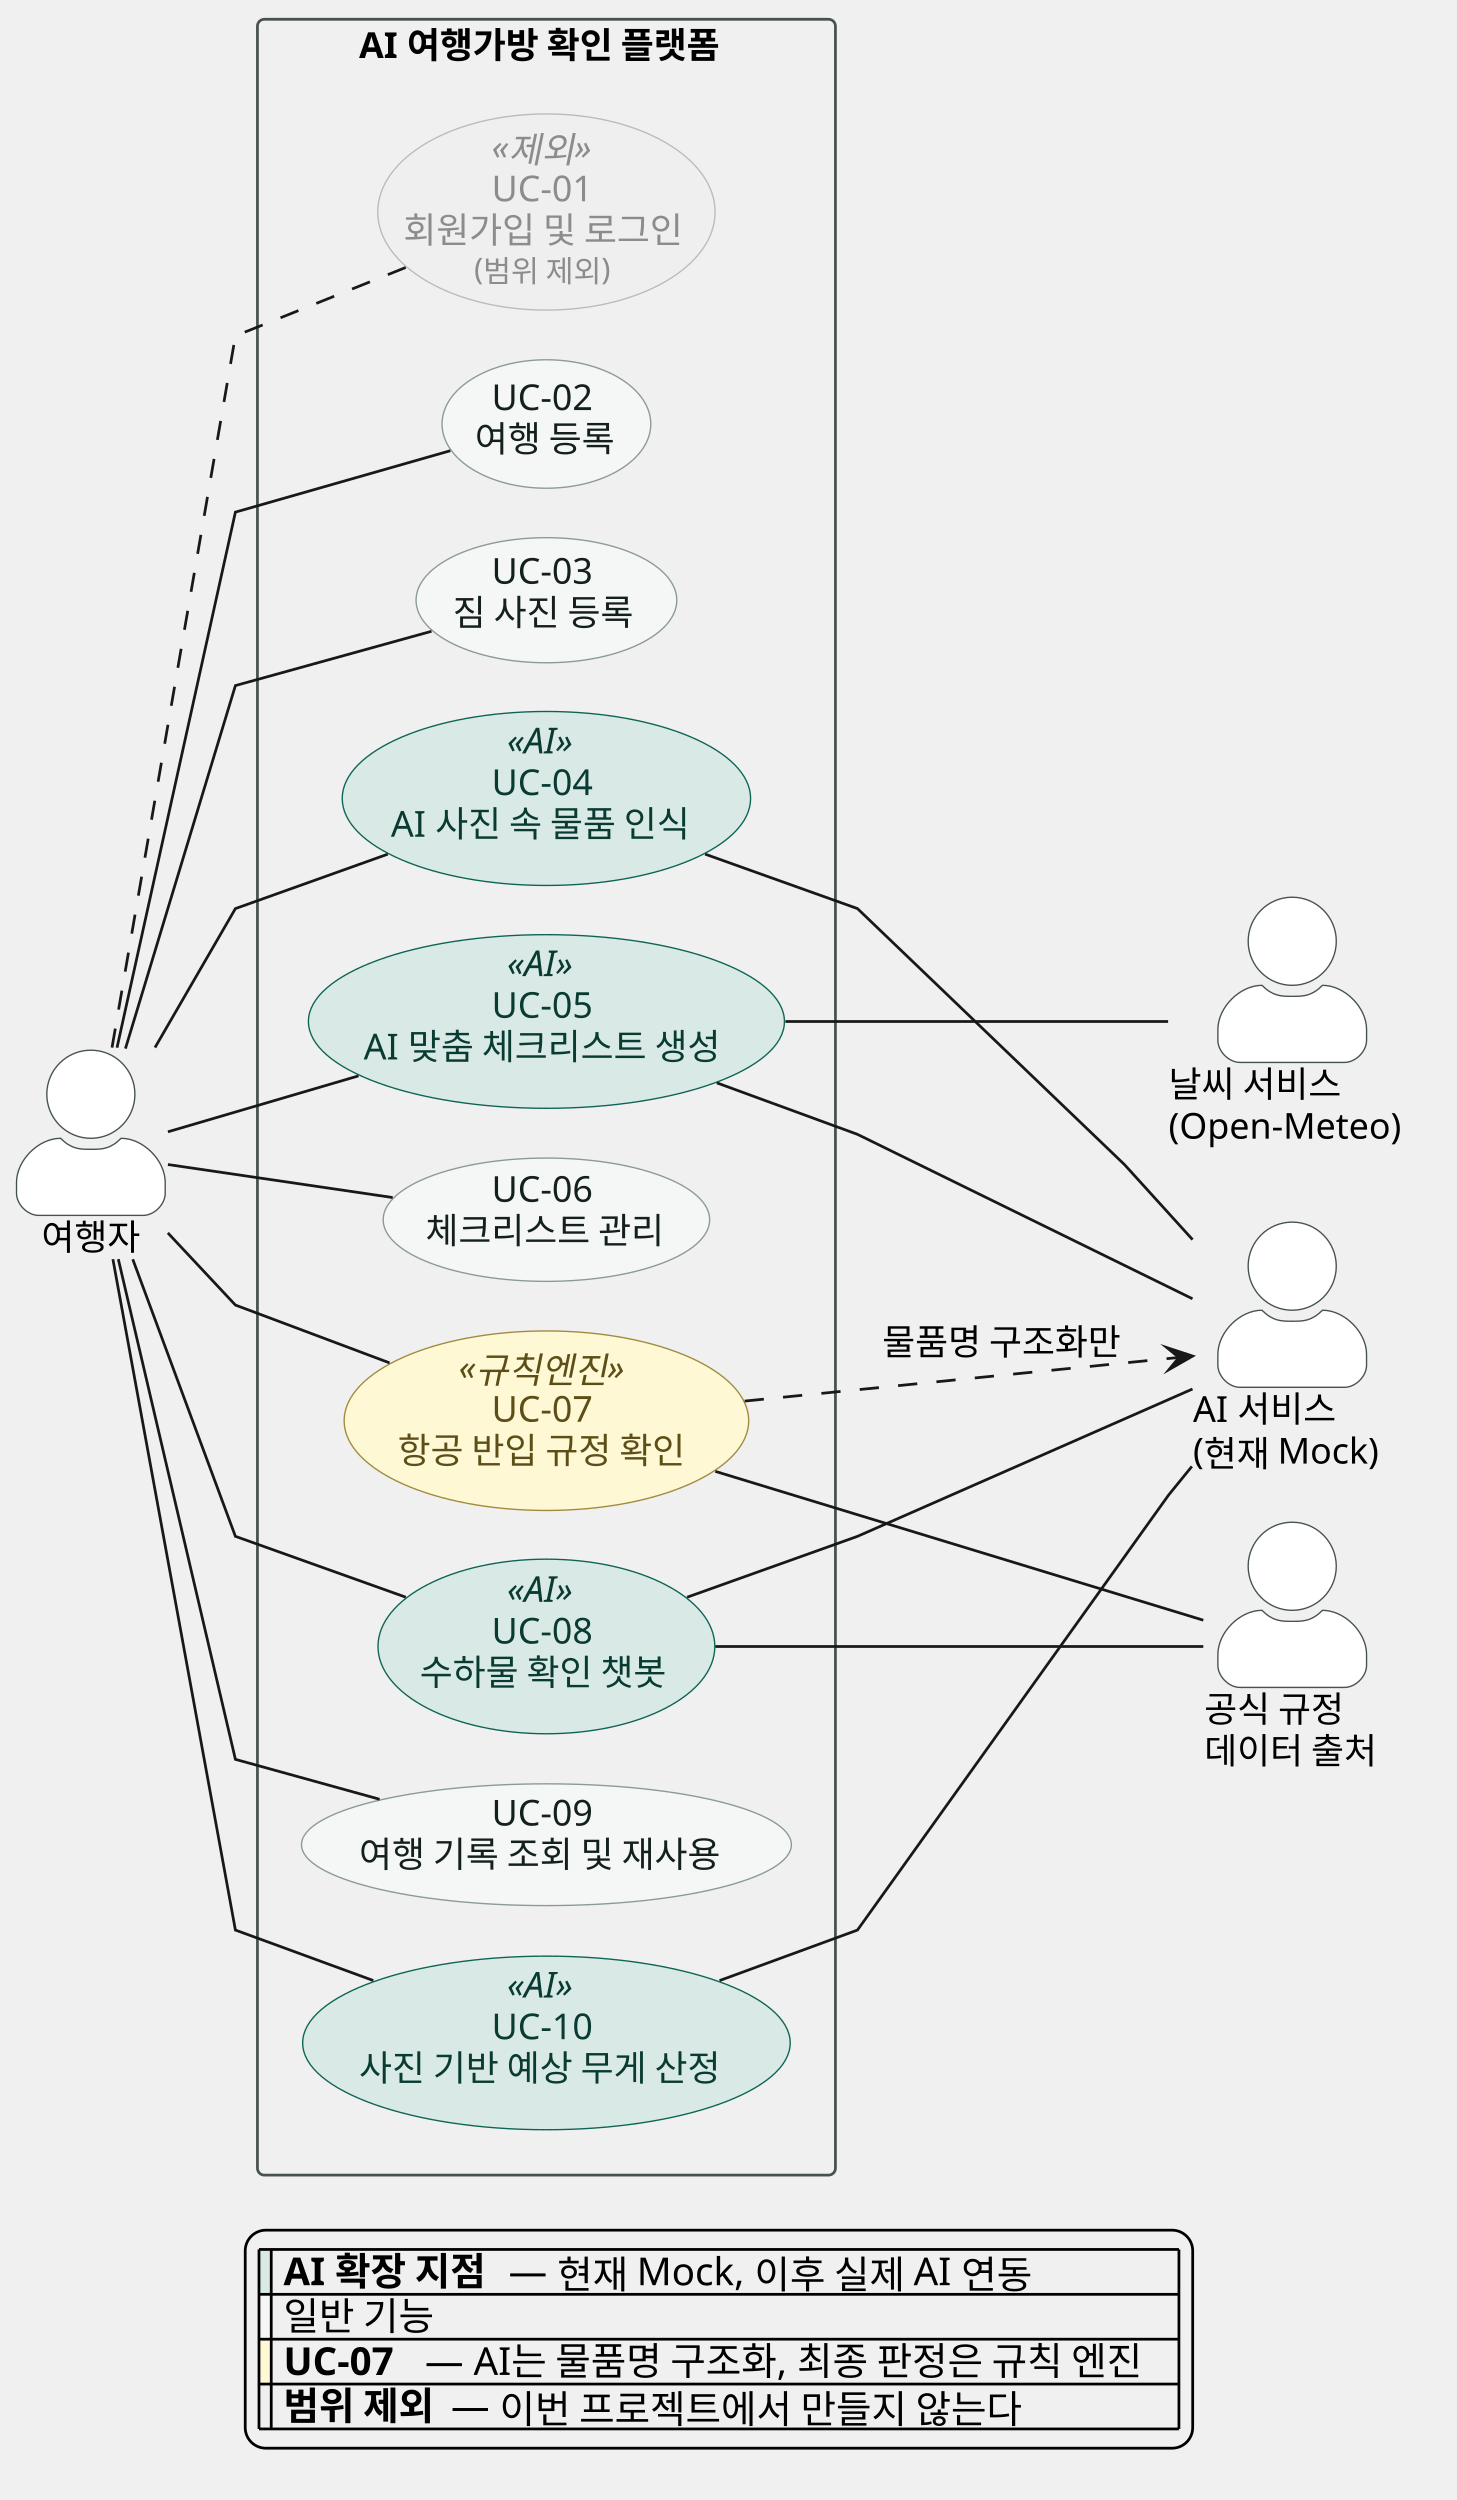
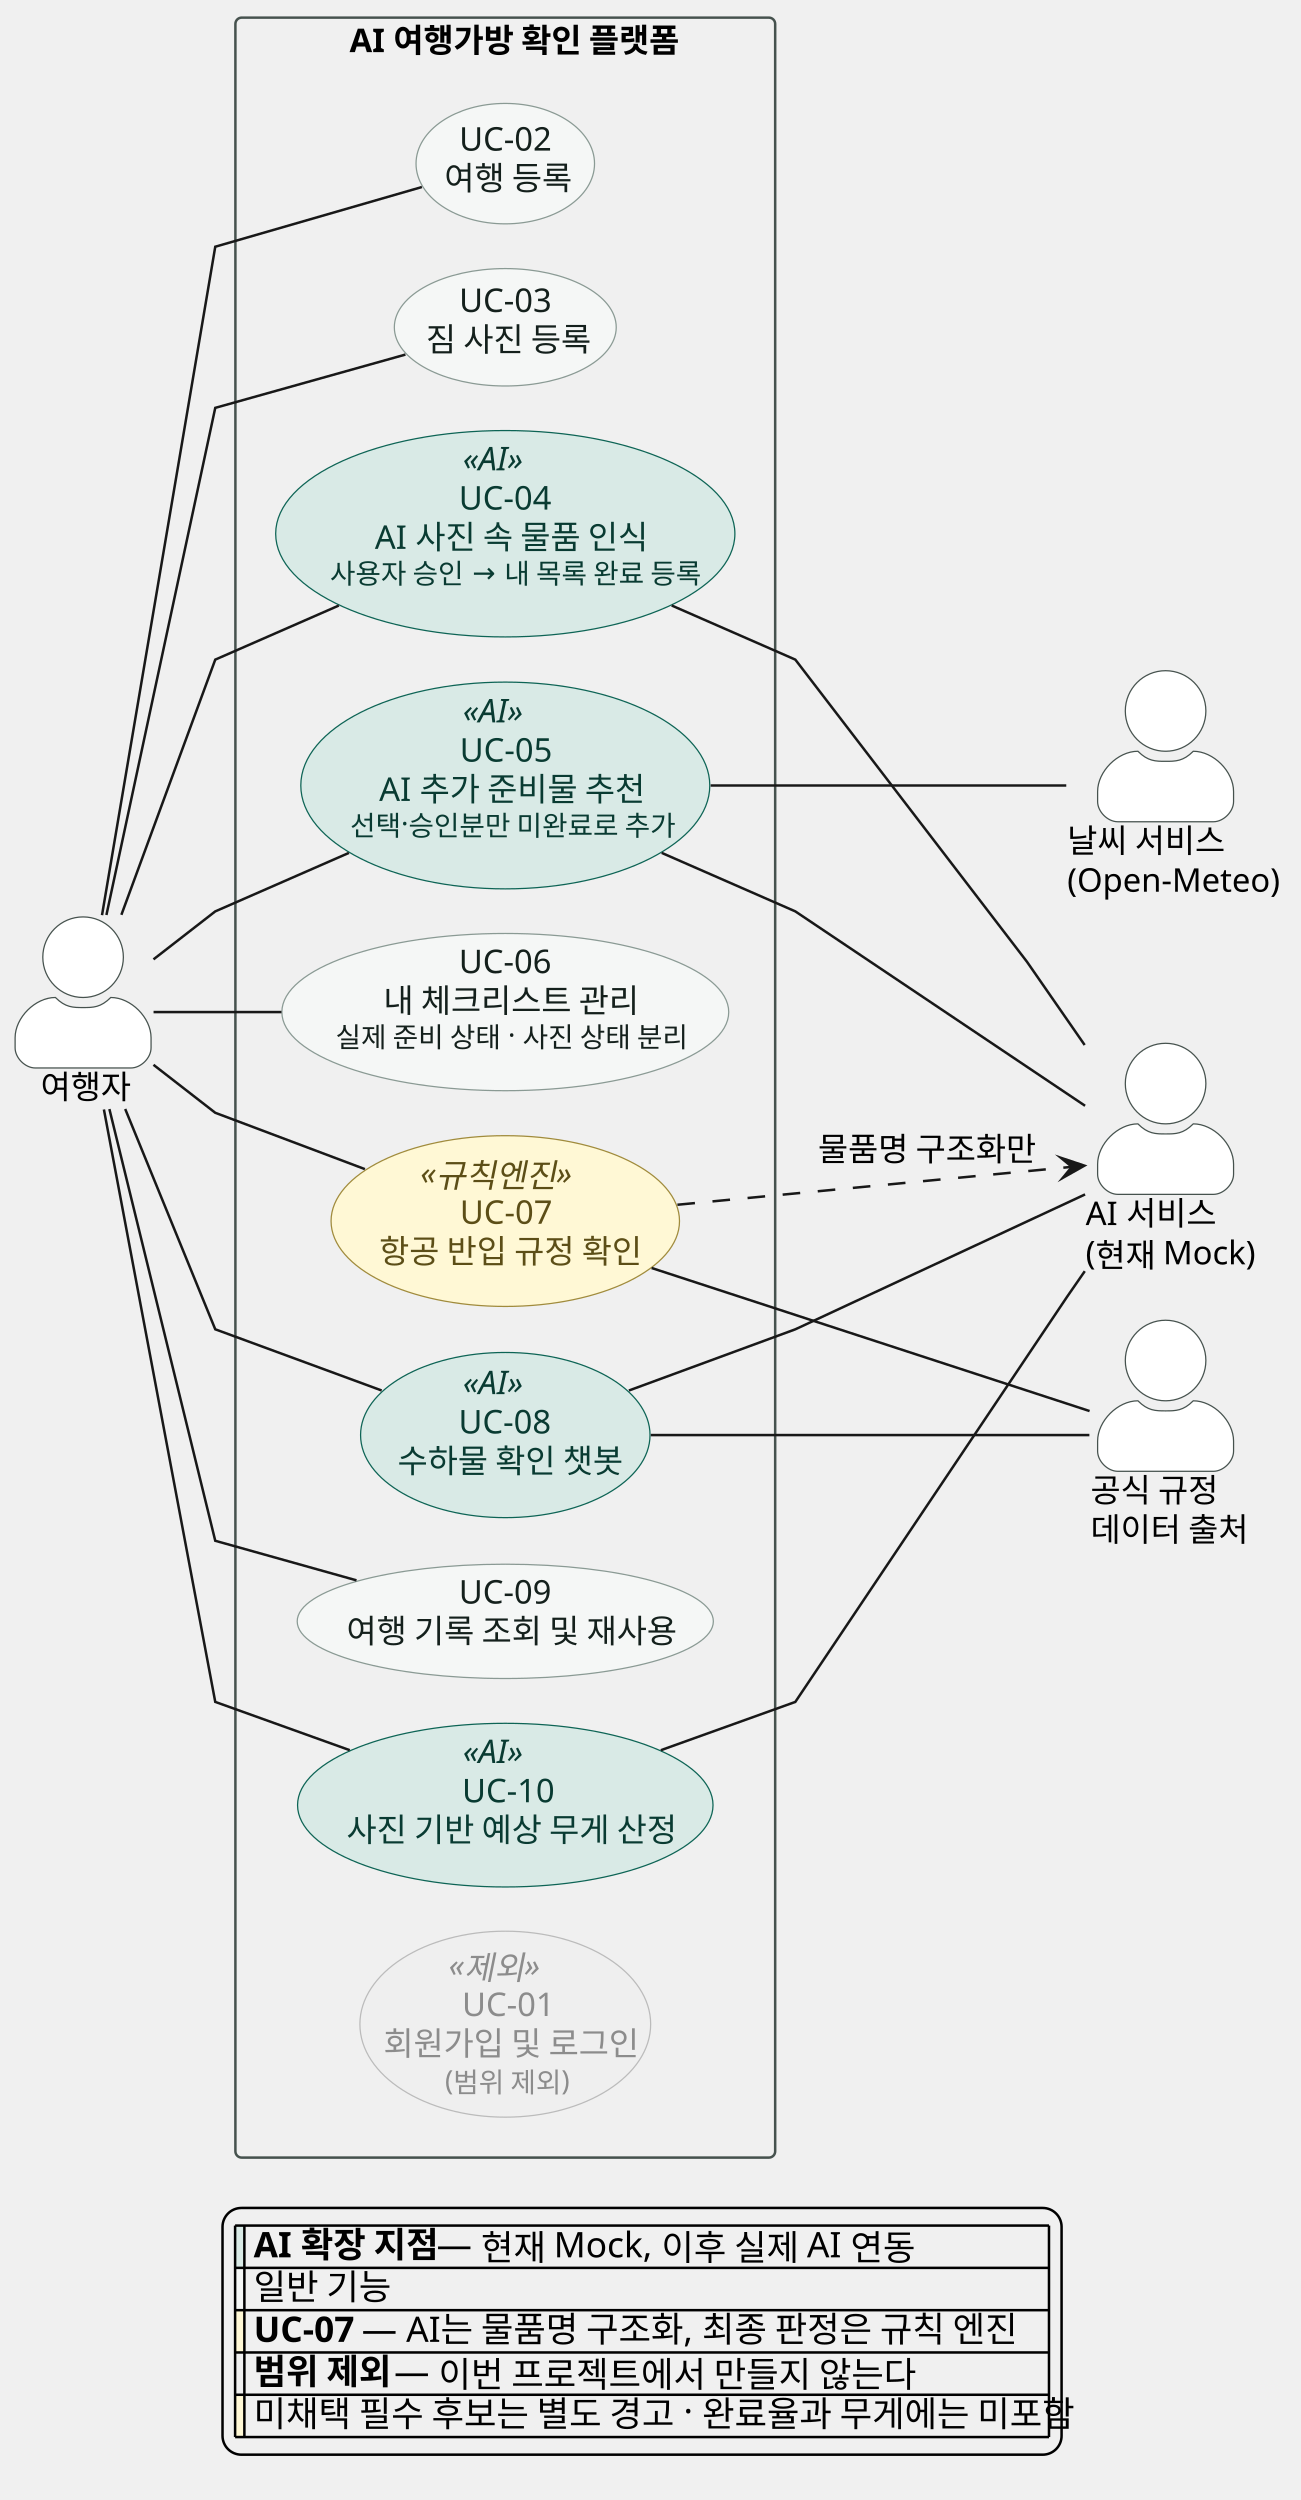
- <svg xmlns="http://www.w3.org/2000/svg" version="1.1" data-diagram-type="DESCRIPTION" style="width:529px;height:908px;background:#FFFFFF;" width="529px" height="908px" viewBox="0 0 529 908" zoomAndPan="magnify" preserveAspectRatio="none" contentStyleType="text/css">
+ <svg xmlns="http://www.w3.org/2000/svg" version="1.1" data-diagram-type="DESCRIPTION" style="width:861px;height:1655px;background:#FFFFFF;" width="861.667px" height="1655px" viewBox="0 0 861 1655" zoomAndPan="magnify" preserveAspectRatio="none" contentStyleType="text/css">
  <defs />
  <g font-family="sans-serif" lengthAdjust="spacing">
-     <g class="cluster" data-qualified-name="AI .... .. ..." id="ent0002" data-source-line="41">
-       <rect x="93.5" y="7" width="209.93" height="783" fill="none" style="stroke:#46524E;stroke-width:1;" rx="2.5" ry="2.5" />
-       <text x="130.407" y="21.067" fill="#000" font-size="13" textLength="136.116" font-weight="700" font-family="'Apple SD Gothic Neo'">AI 여행가방 확인 플랫폼</text>
+     <g class="cluster" data-qualified-name="AI .... .. ..." id="ent0002" data-source-line="42">
+       <rect x="155.833" y="11.667" width="357.333" height="1416.667" fill="none" style="stroke:#46524E;stroke-width:1.667;" rx="4.167" ry="4.167" />
+       <text x="231.41" y="34.5" fill="#000" font-size="21.667" textLength="206.18" font-weight="700" font-family="'Apple SD Gothic Neo'">AI 여행가방 확인 플랫폼</text>
    </g>
-     <g class="entity" data-qualified-name="AI .... .. ....UC01" id="ent0003" data-source-line="42">
-       <ellipse cx="198.46" cy="77.002" rx="61.26" ry="35.622" fill="#EFEFEF" style="stroke:#BBB;stroke-width:0.5;" />
-       <text x="178.546" y="57.978" fill="#8C8C8C" font-size="13" textLength="39.827" font-style="italic" font-family="'Apple SD Gothic Neo'">«제외»</text>
-       <text x="178.547" y="73.11" fill="#8C8C8C" font-size="13" textLength="39.825" font-family="'Apple SD Gothic Neo'">UC-01</text>
-       <text x="146.487" y="88.243" fill="#8C8C8C" font-size="13" textLength="103.945" font-family="'Apple SD Gothic Neo'">회원가입 및 로그인</text>
-       <text x="172.18" y="101.52" fill="#8C8C8C" font-size="11" textLength="52.559" font-family="'Apple SD Gothic Neo'">(범위 제외)</text>
+     <g class="entity" data-qualified-name="AI .... .. ....UC01" id="ent0003" data-source-line="43">
+       <ellipse cx="334.495" cy="1340.008" rx="96.245" ry="61.558" fill="#EFEFEF" style="stroke:#BBB;stroke-width:0.833;" />
+       <text x="297.012" y="1308.609" fill="#8C8C8C" font-size="21.667" textLength="74.967" font-style="italic" font-family="'Apple SD Gothic Neo'">«제외»</text>
+       <text x="305.873" y="1334.609" fill="#8C8C8C" font-size="21.667" textLength="57.243" font-family="'Apple SD Gothic Neo'">UC-01</text>
+       <text x="253.83" y="1360.609" fill="#8C8C8C" font-size="21.667" textLength="161.33" font-family="'Apple SD Gothic Neo'">회원가입 및 로그인</text>
+       <text x="294.556" y="1383.609" fill="#8C8C8C" font-size="18.333" textLength="79.878" font-family="'Apple SD Gothic Neo'">(범위 제외)</text>
    </g>
-     <g class="entity" data-qualified-name="AI .... .. ....UC02" id="ent0004" data-source-line="43">
-       <ellipse cx="198.455" cy="153.997" rx="37.905" ry="23.327" fill="#F5F7F6" style="stroke:#8A9A94;stroke-width:0.5;" />
-       <text x="178.543" y="148.935" fill="#14201C" font-size="13" textLength="39.825" font-family="'Apple SD Gothic Neo'">UC-02</text>
-       <text x="172.469" y="164.068" fill="#14201C" font-size="13" textLength="51.972" font-family="'Apple SD Gothic Neo'">여행 등록</text>
+     <g class="entity" data-qualified-name="AI .... .. ....UC02" id="ent0004" data-source-line="44">
+       <ellipse cx="334.496" cy="108.329" rx="59.08" ry="39.862" fill="#F5F7F6" style="stroke:#8A9A94;stroke-width:0.833;" />
+       <text x="303.968" y="99.719" fill="#14201C" font-size="21.667" textLength="61.057" font-family="'Apple SD Gothic Neo'">UC-02</text>
+       <text x="294.164" y="125.719" fill="#14201C" font-size="21.667" textLength="80.665" font-family="'Apple SD Gothic Neo'">여행 등록</text>
    </g>
-     <g class="entity" data-qualified-name="AI .... .. ....UC03" id="ent0005" data-source-line="44">
-       <ellipse cx="198.459" cy="218" rx="47.349" ry="22.72" fill="#F5F7F6" style="stroke:#8A9A94;stroke-width:0.5;" />
-       <text x="178.547" y="212.012" fill="#14201C" font-size="13" textLength="39.825" font-family="'Apple SD Gothic Neo'">UC-03</text>
-       <text x="164.427" y="227.145" fill="#14201C" font-size="13" textLength="68.065" font-family="'Apple SD Gothic Neo'">짐 사진 등록</text>
+     <g class="entity" data-qualified-name="AI .... .. ....UC03" id="ent0005" data-source-line="45">
+       <ellipse cx="334.499" cy="216.665" rx="73.449" ry="38.865" fill="#F5F7F6" style="stroke:#8A9A94;stroke-width:0.833;" />
+       <text x="303.938" y="206.529" fill="#14201C" font-size="21.667" textLength="61.122" font-family="'Apple SD Gothic Neo'">UC-03</text>
+       <text x="281.946" y="232.529" fill="#14201C" font-size="21.667" textLength="105.105" font-family="'Apple SD Gothic Neo'">짐 사진 등록</text>
    </g>
-     <g class="entity" data-qualified-name="AI .... .. ....UC04" id="ent0006" data-source-line="45">
-       <ellipse cx="198.458" cy="290.004" rx="74.158" ry="31.594" fill="#D9EAE6" style="stroke:#0D6455;stroke-width:0.5;" />
-       <text x="184.141" y="273.628" fill="#093B32" font-size="13" textLength="28.634" font-style="italic" font-family="'Apple SD Gothic Neo'">«AI»</text>
-       <text x="178.546" y="288.76" fill="#093B32" font-size="13" textLength="39.825" font-family="'Apple SD Gothic Neo'">UC-04</text>
-       <text x="141.97" y="303.893" fill="#093B32" font-size="13" textLength="112.976" font-family="'Apple SD Gothic Neo'">AI 사진 속 물품 인식</text>
+     <g class="entity" data-qualified-name="AI .... .. ....UC04" id="ent0006" data-source-line="46">
+       <ellipse cx="334.497" cy="353.335" rx="151.997" ry="68.319" fill="#D9EAE6" style="stroke:#0D6455;stroke-width:0.833;" />
+       <text x="306.396" y="311.351" fill="#093B32" font-size="21.667" textLength="56.203" font-style="italic" font-family="'Apple SD Gothic Neo'">«AI»</text>
+       <text x="303.731" y="337.351" fill="#093B32" font-size="21.667" textLength="61.533" font-family="'Apple SD Gothic Neo'">UC-04</text>
+       <text x="248.145" y="363.351" fill="#093B32" font-size="21.667" textLength="172.705" font-family="'Apple SD Gothic Neo'">AI 사진 속 물품 인식</text>
+       <text x="218.42" y="386.351" fill="#093B32" font-size="18.333" textLength="232.155" font-family="'Apple SD Gothic Neo'">사용자 승인 → 내 목록 완료 등록</text>
    </g>
-     <g class="entity" data-qualified-name="AI .... .. ....UC05" id="ent0007" data-source-line="46">
-       <ellipse cx="198.463" cy="371.003" rx="86.443" ry="31.533" fill="#D9EAE6" style="stroke:#0D6455;stroke-width:0.5;" />
-       <text x="184.146" y="354.526" fill="#093B32" font-size="13" textLength="28.634" font-style="italic" font-family="'Apple SD Gothic Neo'">«AI»</text>
-       <text x="178.55" y="369.659" fill="#093B32" font-size="13" textLength="39.825" font-family="'Apple SD Gothic Neo'">UC-05</text>
-       <text x="132.081" y="384.792" fill="#093B32" font-size="13" textLength="132.764" font-family="'Apple SD Gothic Neo'">AI 맞춤 체크리스트 생성</text>
+     <g class="entity" data-qualified-name="AI .... .. ....UC05" id="ent0007" data-source-line="47">
+       <ellipse cx="334.505" cy="519.992" rx="135.372" ry="68.442" fill="#D9EAE6" style="stroke:#0D6455;stroke-width:0.833;" />
+       <text x="306.404" y="478.208" fill="#093B32" font-size="21.667" textLength="56.203" font-style="italic" font-family="'Apple SD Gothic Neo'">«AI»</text>
+       <text x="304.345" y="504.208" fill="#093B32" font-size="21.667" textLength="60.32" font-family="'Apple SD Gothic Neo'">UC-05</text>
+       <text x="251.002" y="530.208" fill="#093B32" font-size="21.667" textLength="167.007" font-family="'Apple SD Gothic Neo'">AI 추가 준비물 추천</text>
+       <text x="231.756" y="553.208" fill="#093B32" font-size="18.333" textLength="205.498" font-family="'Apple SD Gothic Neo'">선택·승인분만 미완료로 추가</text>
    </g>
-     <g class="entity" data-qualified-name="AI .... .. ....UC06" id="ent0008" data-source-line="47">
-       <ellipse cx="198.461" cy="443.002" rx="59.291" ry="22.392" fill="#F5F7F6" style="stroke:#8A9A94;stroke-width:0.5;" />
-       <text x="178.548" y="436.497" fill="#14201C" font-size="13" textLength="39.825" font-family="'Apple SD Gothic Neo'">UC-06</text>
-       <text x="154.535" y="451.63" fill="#14201C" font-size="13" textLength="87.852" font-family="'Apple SD Gothic Neo'">체크리스트 관리</text>
+     <g class="entity" data-qualified-name="AI .... .. ....UC06" id="ent0008" data-source-line="48">
+       <ellipse cx="334.508" cy="669.996" rx="147.908" ry="52.046" fill="#F5F7F6" style="stroke:#8A9A94;stroke-width:0.833;" />
+       <text x="303.752" y="644.219" fill="#14201C" font-size="21.667" textLength="61.512" font-family="'Apple SD Gothic Neo'">UC-06</text>
+       <text x="253.843" y="670.219" fill="#14201C" font-size="21.667" textLength="161.33" font-family="'Apple SD Gothic Neo'">내 체크리스트 관리</text>
+       <text x="222.115" y="693.219" fill="#14201C" font-size="18.333" textLength="224.785" font-family="'Apple SD Gothic Neo'">실제 준비 상태 · 사진 상태 분리</text>
    </g>
-     <g class="entity" data-qualified-name="AI .... .. ....UC07" id="ent0009" data-source-line="48">
-       <ellipse cx="198.459" cy="516.001" rx="73.469" ry="32.601" fill="#FFF8D5" style="stroke:#A08B3C;stroke-width:0.5;" />
-       <text x="166.585" y="501.234" fill="#5C4E17" font-size="13" textLength="63.747" font-style="italic" font-family="'Apple SD Gothic Neo'">«규칙엔진»</text>
-       <text x="178.546" y="516.367" fill="#5C4E17" font-size="13" textLength="39.825" font-family="'Apple SD Gothic Neo'">UC-07</text>
-       <text x="144.42" y="531.499" fill="#5C4E17" font-size="13" textLength="108.077" font-family="'Apple SD Gothic Neo'">항공 반입 규정 확인</text>
+     <g class="entity" data-qualified-name="AI .... .. ....UC07" id="ent0009" data-source-line="49">
+       <ellipse cx="334.497" cy="808.34" rx="115.331" ry="56.523" fill="#FFF8D5" style="stroke:#A08B3C;stroke-width:0.833;" />
+       <text x="278.272" y="784.175" fill="#5C4E17" font-size="21.667" textLength="112.45" font-style="italic" font-family="'Apple SD Gothic Neo'">«규칙엔진»</text>
+       <text x="304.435" y="810.175" fill="#5C4E17" font-size="21.667" textLength="60.125" font-family="'Apple SD Gothic Neo'">UC-07</text>
+       <text x="250.983" y="836.175" fill="#5C4E17" font-size="21.667" textLength="167.028" font-family="'Apple SD Gothic Neo'">항공 반입 규정 확인</text>
    </g>
-     <g class="entity" data-qualified-name="AI .... .. ....UC08" id="ent0010" data-source-line="49">
-       <ellipse cx="198.456" cy="597.997" rx="61.166" ry="31.707" fill="#D9EAE6" style="stroke:#0D6455;stroke-width:0.5;" />
-       <text x="184.139" y="581.806" fill="#093B32" font-size="13" textLength="28.634" font-style="italic" font-family="'Apple SD Gothic Neo'">«AI»</text>
-       <text x="178.543" y="596.939" fill="#093B32" font-size="13" textLength="39.825" font-family="'Apple SD Gothic Neo'">UC-08</text>
-       <text x="152.463" y="612.072" fill="#093B32" font-size="13" textLength="91.985" font-family="'Apple SD Gothic Neo'">수하물 확인 챗봇</text>
+     <g class="entity" data-qualified-name="AI .... .. ....UC08" id="ent0010" data-source-line="50">
+       <ellipse cx="334.506" cy="950.007" rx="95.806" ry="54.674" fill="#D9EAE6" style="stroke:#0D6455;stroke-width:0.833;" />
+       <text x="306.405" y="922.938" fill="#093B32" font-size="21.667" textLength="56.203" font-style="italic" font-family="'Apple SD Gothic Neo'">«AI»</text>
+       <text x="303.523" y="948.938" fill="#093B32" font-size="21.667" textLength="61.967" font-family="'Apple SD Gothic Neo'">UC-08</text>
+       <text x="263.212" y="974.938" fill="#093B32" font-size="21.667" textLength="142.588" font-family="'Apple SD Gothic Neo'">수하물 확인 챗봇</text>
    </g>
-     <g class="entity" data-qualified-name="AI .... .. ....UC09" id="ent0011" data-source-line="50">
-       <ellipse cx="198.463" cy="670.002" rx="88.963" ry="22.112" fill="#F5F7F6" style="stroke:#8A9A94;stroke-width:0.5;" />
-       <text x="178.55" y="663.043" fill="#14201C" font-size="13" textLength="39.825" font-family="'Apple SD Gothic Neo'">UC-09</text>
-       <text x="130.398" y="678.175" fill="#14201C" font-size="13" textLength="136.129" font-family="'Apple SD Gothic Neo'">여행 기록 조회 및 재사용</text>
+     <g class="entity" data-qualified-name="AI .... .. ....UC09" id="ent0011" data-source-line="51">
+       <ellipse cx="334.493" cy="1073.337" rx="137.743" ry="37.837" fill="#F5F7F6" style="stroke:#8A9A94;stroke-width:0.833;" />
+       <text x="303.738" y="1061.56" fill="#14201C" font-size="21.667" textLength="61.512" font-family="'Apple SD Gothic Neo'">UC-09</text>
+       <text x="229.388" y="1087.56" fill="#14201C" font-size="21.667" textLength="210.21" font-family="'Apple SD Gothic Neo'">여행 기록 조회 및 재사용</text>
    </g>
-     <g class="entity" data-qualified-name="AI .... .. ....UC10" id="ent0012" data-source-line="51">
-       <ellipse cx="198.465" cy="741.995" rx="88.535" ry="31.525" fill="#D9EAE6" style="stroke:#0D6455;stroke-width:0.5;" />
-       <text x="184.148" y="725.505" fill="#093B32" font-size="13" textLength="28.634" font-style="italic" font-family="'Apple SD Gothic Neo'">«AI»</text>
-       <text x="178.552" y="740.638" fill="#093B32" font-size="13" textLength="39.825" font-family="'Apple SD Gothic Neo'">UC-10</text>
-       <text x="130.4" y="755.771" fill="#093B32" font-size="13" textLength="136.129" font-family="'Apple SD Gothic Neo'">사진 기반 예상 무게 산정</text>
+     <g class="entity" data-qualified-name="AI .... .. ....UC10" id="ent0012" data-source-line="52">
+       <ellipse cx="334.5" cy="1195.005" rx="137.517" ry="54.171" fill="#D9EAE6" style="stroke:#0D6455;stroke-width:0.833;" />
+       <text x="306.398" y="1167.118" fill="#093B32" font-size="21.667" textLength="56.203" font-style="italic" font-family="'Apple SD Gothic Neo'">«AI»</text>
+       <text x="305.878" y="1193.118" fill="#093B32" font-size="21.667" textLength="57.243" font-family="'Apple SD Gothic Neo'">UC-10</text>
+       <text x="229.395" y="1219.118" fill="#093B32" font-size="21.667" textLength="210.21" font-family="'Apple SD Gothic Neo'">사진 기반 예상 무게 산정</text>
    </g>
-     <g class="entity" data-qualified-name="TRAVELER" id="ent0001" data-source-line="39">
-       <ellipse cx="33" cy="397.43" rx="16" ry="16" fill="#FFF" style="stroke:#46524E;stroke-width:0.5;" />
-       <path d="M33,417.43 C37,417.43 40,417.43 44,413.43 C52,413.43 60,421.43 60,429.43 L60,433.43 C60,437.43 56,441.43 52,441.43 L14,441.43 C10,441.43 6,437.43 6,433.43 L6,429.43 C6,421.43 14,413.43 22,413.43 C26,417.43 29,417.43 33,417.43" style="stroke:#46524E;stroke-width:0.5;" fill="#FFF" />
-       <text x="15.06" y="453.997" fill="#000" font-size="13" textLength="35.88" font-family="'Apple SD Gothic Neo'">여행자</text>
+     <g class="entity" data-qualified-name="TRAVELER" id="ent0001" data-source-line="40">
+       <ellipse cx="55" cy="633.667" rx="26.667" ry="26.667" fill="#FFF" style="stroke:#46524E;stroke-width:0.833;" />
+       <path d="M55,667 C61.667,667 66.667,667 73.333,660.333 C86.667,660.333 100,673.667 100,687 L100,693.667 C100,700.333 93.333,707 86.667,707 L23.333,707 C16.667,707 10,700.333 10,693.667 L10,687 C10,673.667 23.333,660.333 36.667,660.333 C43.333,667 48.333,667 55,667" style="stroke:#46524E;stroke-width:0.833;" fill="#FFF" />
+       <text x="26.887" y="727.333" fill="#000" font-size="21.667" textLength="56.225" font-family="'Apple SD Gothic Neo'">여행자</text>
    </g>
-     <g class="entity" data-qualified-name="AI" id="ent0013" data-source-line="55">
-       <ellipse cx="469.331" cy="459.87" rx="16" ry="16" fill="#FFF" style="stroke:#46524E;stroke-width:0.5;" />
-       <path d="M469.331,479.87 C473.331,479.87 476.331,479.87 480.331,475.87 C488.331,475.87 496.331,483.87 496.331,491.87 L496.331,495.87 C496.331,499.87 492.331,503.87 488.331,503.87 L450.331,503.87 C446.331,503.87 442.331,499.87 442.331,495.87 L442.331,491.87 C442.331,483.87 450.331,475.87 458.331,475.87 C462.331,479.87 465.331,479.87 469.331,479.87" style="stroke:#46524E;stroke-width:0.5;" fill="#FFF" />
-       <text x="433.31" y="516.437" fill="#000" font-size="13" textLength="52.739" font-family="'Apple SD Gothic Neo'">AI 서비스</text>
-       <text x="433.31" y="531.57" fill="#000" font-size="13" textLength="72.042" font-family="'Apple SD Gothic Neo'">(현재 Mock)</text>
+     <g class="entity" data-qualified-name="AI" id="ent0013" data-source-line="56">
+       <ellipse cx="771.621" cy="717.333" rx="26.667" ry="26.667" fill="#FFF" style="stroke:#46524E;stroke-width:0.833;" />
+       <path d="M771.621,750.667 C778.287,750.667 783.287,750.667 789.954,744 C803.287,744 816.621,757.333 816.621,770.667 L816.621,777.333 C816.621,784 809.954,790.667 803.287,790.667 L739.954,790.667 C733.287,790.667 726.621,784 726.621,777.333 L726.621,770.667 C726.621,757.333 739.954,744 753.287,744 C759.954,750.667 764.954,750.667 771.621,750.667" style="stroke:#46524E;stroke-width:0.833;" fill="#FFF" />
+       <text x="718.7" y="811" fill="#000" font-size="21.667" textLength="80.643" font-family="'Apple SD Gothic Neo'">AI 서비스</text>
+       <text x="718.7" y="837" fill="#000" font-size="21.667" textLength="105.842" font-family="'Apple SD Gothic Neo'">(현재 Mock)</text>
    </g>
-     <g class="entity" data-qualified-name="WEATHER" id="ent0014" data-source-line="56">
-       <ellipse cx="469.34" cy="341.87" rx="16" ry="16" fill="#FFF" style="stroke:#46524E;stroke-width:0.5;" />
-       <path d="M469.34,361.87 C473.34,361.87 476.34,361.87 480.34,357.87 C488.34,357.87 496.34,365.87 496.34,373.87 L496.34,377.87 C496.34,381.87 492.34,385.87 488.34,385.87 L450.34,385.87 C446.34,385.87 442.34,381.87 442.34,377.87 L442.34,373.87 C442.34,365.87 450.34,357.87 458.34,357.87 C462.34,361.87 465.34,361.87 469.34,361.87" style="stroke:#46524E;stroke-width:0.5;" fill="#FFF" />
-       <text x="424.43" y="398.437" fill="#000" font-size="13" textLength="63.932" font-family="'Apple SD Gothic Neo'">날씨 서비스</text>
-       <text x="424.43" y="413.57" fill="#000" font-size="13" textLength="89.819" font-family="'Apple SD Gothic Neo'">(Open-Meteo)</text>
+     <g class="entity" data-qualified-name="WEATHER" id="ent0014" data-source-line="57">
+       <ellipse cx="771.619" cy="470.667" rx="26.667" ry="26.667" fill="#FFF" style="stroke:#46524E;stroke-width:0.833;" />
+       <path d="M771.619,504 C778.286,504 783.286,504 789.953,497.333 C803.286,497.333 816.619,510.667 816.619,524 L816.619,530.667 C816.619,537.333 809.953,544 803.286,544 L739.953,544 C733.286,544 726.619,537.333 726.619,530.667 L726.619,524 C726.619,510.667 739.953,497.333 753.286,497.333 C759.953,504 764.953,504 771.619,504" style="stroke:#46524E;stroke-width:0.833;" fill="#FFF" />
+       <text x="706.5" y="564.333" fill="#000" font-size="21.667" textLength="99.407" font-family="'Apple SD Gothic Neo'">날씨 서비스</text>
+       <text x="706.5" y="590.333" fill="#000" font-size="21.667" textLength="130.238" font-family="'Apple SD Gothic Neo'">(Open-Meteo)</text>
    </g>
-     <g class="entity" data-qualified-name="RULES" id="ent0015" data-source-line="57">
-       <ellipse cx="469.336" cy="568.87" rx="16" ry="16" fill="#FFF" style="stroke:#46524E;stroke-width:0.5;" />
-       <path d="M469.336,588.87 C473.336,588.87 476.336,588.87 480.336,584.87 C488.336,584.87 496.336,592.87 496.336,600.87 L496.336,604.87 C496.336,608.87 492.336,612.87 488.336,612.87 L450.336,612.87 C446.336,612.87 442.336,608.87 442.336,604.87 L442.336,600.87 C442.336,592.87 450.336,584.87 458.336,584.87 C462.336,588.87 465.336,588.87 469.336,588.87" style="stroke:#46524E;stroke-width:0.5;" fill="#FFF" />
-       <text x="437.37" y="625.437" fill="#000" font-size="13" textLength="51.972" font-family="'Apple SD Gothic Neo'">공식 규정</text>
-       <text x="437.37" y="640.57" fill="#000" font-size="13" textLength="63.932" font-family="'Apple SD Gothic Neo'">데이터 출처</text>
+     <g class="entity" data-qualified-name="RULES" id="ent0015" data-source-line="58">
+       <ellipse cx="771.62" cy="900.667" rx="26.667" ry="26.667" fill="#FFF" style="stroke:#46524E;stroke-width:0.833;" />
+       <path d="M771.62,934 C778.287,934 783.287,934 789.953,927.333 C803.287,927.333 816.62,940.667 816.62,954 L816.62,960.667 C816.62,967.333 809.953,974 803.287,974 L739.953,974 C733.287,974 726.62,967.333 726.62,960.667 L726.62,954 C726.62,940.667 739.953,927.333 753.287,927.333 C759.953,934 764.953,934 771.62,934" style="stroke:#46524E;stroke-width:0.833;" fill="#FFF" />
+       <text x="721.917" y="994.333" fill="#000" font-size="21.667" textLength="80.665" font-family="'Apple SD Gothic Neo'">공식 규정</text>
+       <text x="721.917" y="1020.333" fill="#000" font-size="21.667" textLength="99.407" font-family="'Apple SD Gothic Neo'">데이터 출처</text>
    </g>
-     <g class="link" data-entity-1="ent0001" data-entity-2="ent0003" id="lnk16" data-source-line="59" data-link-type="association">
-       <path d="M40.68,380.48 C54.61,300.12 85.5,122 85.5,122 C85.5,122 117.57,109.11 147.38,97.13" style="stroke:#181818;stroke-width:1;stroke-dasharray:7,7;" fill="none" id="TRAVELER-UC01" />
+     <g class="link" data-entity-1="ent0001" data-entity-2="ent0004" id="lnk16" data-source-line="60" data-link-type="association">
+       <path d="M67.533,605.833 C90.633,469.5 142.5,163.333 142.5,163.333 C142.5,163.333 223.017,140.067 279.3,123.8" style="stroke:#181818;stroke-width:1.667;" fill="none" id="TRAVELER-UC02" />
    </g>
-     <g class="link" data-entity-1="ent0001" data-entity-2="ent0004" id="lnk17" data-source-line="60" data-link-type="association">
-       <path d="M42.5,380.52 C57.13,314.35 85.5,186 85.5,186 C85.5,186 130.61,173.11 163.57,163.69" style="stroke:#181818;stroke-width:1;" fill="none" id="TRAVELER-UC02" />
+     <g class="link" data-entity-1="ent0001" data-entity-2="ent0005" id="lnk17" data-source-line="61" data-link-type="association">
+       <path d="M70.45,605.733 C94.717,492.667 142.5,270 142.5,270 C142.5,270 213.183,250.2 268.4,234.717" style="stroke:#181818;stroke-width:1.667;" fill="none" id="TRAVELER-UC03" />
    </g>
-     <g class="link" data-entity-1="ent0001" data-entity-2="ent0005" id="lnk18" data-source-line="61" data-link-type="association">
-       <path d="M45.56,380.85 C60.74,330.73 85.5,249 85.5,249 C85.5,249 124.71,238.14 156.72,229.28" style="stroke:#181818;stroke-width:1;" fill="none" id="TRAVELER-UC03" />
+     <g class="link" data-entity-1="ent0001" data-entity-2="ent0006" id="lnk18" data-source-line="62" data-link-type="association">
+       <path d="M80.35,605.617 C105.75,536.55 142.5,436.667 142.5,436.667 C142.5,436.667 181.583,419.55 224.317,400.85" style="stroke:#181818;stroke-width:1.667;" fill="none" id="TRAVELER-UC04" />
    </g>
-     <g class="link" data-entity-1="ent0001" data-entity-2="ent0006" id="lnk19" data-source-line="62" data-link-type="association">
-       <path d="M56.29,380.48 C70.21,356.43 85.5,330 85.5,330 C85.5,330 113.06,320.16 140.83,310.23" style="stroke:#181818;stroke-width:1;" fill="none" id="TRAVELER-UC04" />
+     <g class="link" data-entity-1="ent0001" data-entity-2="ent0007" id="lnk19" data-source-line="63" data-link-type="association">
+       <path d="M101.6,635.1 C122.367,618.967 142.5,603.333 142.5,603.333 C142.5,603.333 185.733,584.4 230.983,564.6" style="stroke:#181818;stroke-width:1.667;" fill="none" id="TRAVELER-UC05" />
    </g>
-     <g class="link" data-entity-1="ent0001" data-entity-2="ent0007" id="lnk20" data-source-line="63" data-link-type="association">
-       <path d="M60.99,411.07 C79.85,405.54 105.91,397.88 130.21,390.75" style="stroke:#181818;stroke-width:1;" fill="none" id="TRAVELER-UC05" />
+     <g class="link" data-entity-1="ent0001" data-entity-2="ent0008" id="lnk20" data-source-line="64" data-link-type="association">
+       <path d="M101.65,670 C125.183,670 155.483,670 186.333,670" style="stroke:#181818;stroke-width:1.667;" fill="none" id="TRAVELER-UC06" />
    </g>
-     <g class="link" data-entity-1="ent0001" data-entity-2="ent0008" id="lnk21" data-source-line="64" data-link-type="association">
-       <path d="M60.99,422.96 C83.12,426.21 115.15,430.91 142.62,434.95" style="stroke:#181818;stroke-width:1;" fill="none" id="TRAVELER-UC06" />
+     <g class="link" data-entity-1="ent0001" data-entity-2="ent0009" id="lnk21" data-source-line="65" data-link-type="association">
+       <path d="M101.6,704.9 C122.367,721.033 142.5,736.667 142.5,736.667 C142.5,736.667 192.717,755.583 241.567,773.967" style="stroke:#181818;stroke-width:1.667;" fill="none" id="TRAVELER-UC07" />
    </g>
-     <g class="link" data-entity-1="ent0001" data-entity-2="ent0009" id="lnk22" data-source-line="65" data-link-type="association">
-       <path d="M60.96,447.79 C73.42,461.1 85.5,474 85.5,474 C85.5,474 113.49,484.5 141.48,495" style="stroke:#181818;stroke-width:1;" fill="none" id="TRAVELER-UC07" />
+     <g class="link" data-entity-1="ent0001" data-entity-2="ent0010" id="lnk22" data-source-line="66" data-link-type="association">
+       <path d="M82.883,734.15 C108.133,795.9 142.5,880 142.5,880 C142.5,880 200.65,901.383 252.667,920.517" style="stroke:#181818;stroke-width:1.667;" fill="none" id="TRAVELER-UC08" />
    </g>
-     <g class="link" data-entity-1="ent0001" data-entity-2="ent0010" id="lnk23" data-source-line="66" data-link-type="association">
-       <path d="M48.21,457.35 C63.45,498.49 85.5,558 85.5,558 C85.5,558 117.57,569.46 147.38,580.11" style="stroke:#181818;stroke-width:1;" fill="none" id="TRAVELER-UC08" />
+     <g class="link" data-entity-1="ent0001" data-entity-2="ent0011" id="lnk23" data-source-line="67" data-link-type="association">
+       <path d="M72.417,734.2 C97.183,835.233 142.5,1020 142.5,1020 C142.5,1020 188.967,1033.017 236,1046.2" style="stroke:#181818;stroke-width:1.667;" fill="none" id="TRAVELER-UC09" />
    </g>
-     <g class="link" data-entity-1="ent0001" data-entity-2="ent0011" id="lnk24" data-source-line="67" data-link-type="association">
-       <path d="M42.97,457.32 C57.73,520.35 85.5,639 85.5,639 C85.5,639 111.14,646.1 137.88,653.5" style="stroke:#181818;stroke-width:1;" fill="none" id="TRAVELER-UC09" />
+     <g class="link" data-entity-1="ent0001" data-entity-2="ent0012" id="lnk24" data-source-line="68" data-link-type="association">
+       <path d="M68.783,734.467 C92.45,860.333 142.5,1126.667 142.5,1126.667 C142.5,1126.667 186.083,1142.317 231.533,1158.633" style="stroke:#181818;stroke-width:1.667;" fill="none" id="TRAVELER-UC10" />
    </g>
-     <g class="link" data-entity-1="ent0001" data-entity-2="ent0012" id="lnk25" data-source-line="68" data-link-type="association">
-       <path d="M41,457.33 C55.08,534.43 85.5,701 85.5,701 C85.5,701 109.69,709.86 135.59,719.34" style="stroke:#181818;stroke-width:1;" fill="none" id="TRAVELER-UC10" />
+     <g class="link" data-entity-1="ent0006" data-entity-2="ent0013" id="lnk25" data-source-line="70" data-link-type="association">
+       <path d="M444.667,400.85 C487.417,419.55 526.5,436.667 526.5,436.667 C526.5,436.667 679.833,636.667 679.833,636.667 C679.833,636.667 698.017,662.9 718.05,691.8" style="stroke:#181818;stroke-width:1.667;" fill="none" id="UC04-AI" />
    </g>
-     <g class="link" data-entity-1="ent0006" data-entity-2="ent0013" id="lnk26" data-source-line="70" data-link-type="association">
-       <path d="M256.1,310.23 C283.87,320.16 311.43,330 311.43,330 C311.43,330 408.43,423 408.43,423 C408.43,423 420.1,435.86 433.14,450.23" style="stroke:#181818;stroke-width:1;" fill="none" id="UC04-AI" />
+     <g class="link" data-entity-1="ent0007" data-entity-2="ent0013" id="lnk26" data-source-line="71" data-link-type="association">
+       <path d="M438.017,564.6 C483.267,584.4 526.5,603.333 526.5,603.333 C526.5,603.333 646.85,684.083 718.317,732.033" style="stroke:#181818;stroke-width:1.667;" fill="none" id="UC05-AI" />
    </g>
-     <g class="link" data-entity-1="ent0007" data-entity-2="ent0013" id="lnk27" data-source-line="71" data-link-type="association">
-       <path d="M260.36,393.3 C286.62,402.92 311.43,412 311.43,412 C311.43,412 386.86,449.02 433.12,471.72" style="stroke:#181818;stroke-width:1;" fill="none" id="UC05-AI" />
+     <g class="link" data-entity-1="ent0009" data-entity-2="ent0013" id="lnk27" data-source-line="72" data-link-type="dependency">
+       <path d="M448.433,797.55 C535.3,789.2 643.288,778.83 709.572,772.463" style="stroke:#181818;stroke-width:1.667;stroke-dasharray:11.667,11.667;" fill="none" id="UC07-to-AI" />
+       <polygon points="717.867,771.667,702.298,766.465,709.572,772.463,703.573,779.737,717.867,771.667" fill="#181818" style="stroke:#181818;stroke-width:1.667;stroke-linejoin:miter;stroke-miterlimit:10;" />
+       <text x="541.5" y="768.5" fill="#000" font-size="21.667" textLength="136.89" font-family="'Apple SD Gothic Neo'">물품명 구조화만</text>
    </g>
-     <g class="link" data-entity-1="ent0009" data-entity-2="ent0013" id="lnk28" data-source-line="72" data-link-type="dependency">
-       <path d="M270.46,508.87 C322.89,503.61 387.055,497.16 428.185,493.03" style="stroke:#181818;stroke-width:1;stroke-dasharray:7,7;" fill="none" id="UC07-to-AI" />
-       <polygon points="433.16,492.53,423.805,489.449,428.185,493.03,424.605,497.409,433.16,492.53" fill="#181818" style="stroke:#181818;stroke-width:1;stroke-linejoin:miter;stroke-miterlimit:10;" />
-       <text x="320.43" y="492.067" fill="#000" font-size="13" textLength="87.852" font-family="'Apple SD Gothic Neo'">물품명 구조화만</text>
+     <g class="link" data-entity-1="ent0010" data-entity-2="ent0013" id="lnk28" data-source-line="73" data-link-type="association">
+       <path d="M416.333,920.517 C468.35,901.383 526.5,880 526.5,880 C526.5,880 646.85,823.967 718.317,790.7" style="stroke:#181818;stroke-width:1.667;" fill="none" id="UC08-AI" />
    </g>
-     <g class="link" data-entity-1="ent0010" data-entity-2="ent0013" id="lnk29" data-source-line="73" data-link-type="association">
-       <path d="M249.55,580.11 C279.36,569.46 311.43,558 311.43,558 C311.43,558 386.86,524.83 433.12,504.48" style="stroke:#181818;stroke-width:1;" fill="none" id="UC08-AI" />
+     <g class="link" data-entity-1="ent0012" data-entity-2="ent0013" id="lnk29" data-source-line="74" data-link-type="association">
+       <path d="M437.467,1158.633 C482.917,1142.317 526.5,1126.667 526.5,1126.667 C526.5,1126.667 706.5,858.333 706.5,858.333 C706.5,858.333 711.233,851.483 718.133,841.517" style="stroke:#181818;stroke-width:1.667;" fill="none" id="UC10-AI" />
    </g>
-     <g class="link" data-entity-1="ent0012" data-entity-2="ent0013" id="lnk30" data-source-line="74" data-link-type="association">
-       <path d="M261.34,719.34 C287.23,709.86 311.43,701 311.43,701 C311.43,701 424.43,543 424.43,543 C424.43,543 427.9,538.73 432.89,532.59" style="stroke:#181818;stroke-width:1;" fill="none" id="UC10-AI" />
+     <g class="link" data-entity-1="ent0007" data-entity-2="ent0014" id="lnk30" data-source-line="75" data-link-type="association">
+       <path d="M470.45,520 C548.817,520 644.133,520 705.867,520" style="stroke:#181818;stroke-width:1.667;" fill="none" id="UC05-WEATHER" />
    </g>
-     <g class="link" data-entity-1="ent0007" data-entity-2="ent0014" id="lnk31" data-source-line="75" data-link-type="association">
-       <path d="M285.27,371 C331.53,371 386.67,371 424.26,371" style="stroke:#181818;stroke-width:1;" fill="none" id="UC05-WEATHER" />
+     <g class="link" data-entity-1="ent0009" data-entity-2="ent0015" id="lnk31" data-source-line="76" data-link-type="association">
+       <path d="M431.367,839.417 C520.9,868.667 651.333,911.267 721.3,934.117" style="stroke:#181818;stroke-width:1.667;" fill="none" id="UC07-RULES" />
    </g>
-     <g class="link" data-entity-1="ent0009" data-entity-2="ent0015" id="lnk32" data-source-line="76" data-link-type="association">
-       <path d="M259.8,534.4 C314.77,551.17 393.76,575.26 437.04,588.46" style="stroke:#181818;stroke-width:1;" fill="none" id="UC07-RULES" />
-     </g>
-     <g class="link" data-entity-1="ent0010" data-entity-2="ent0015" id="lnk33" data-source-line="77" data-link-type="association">
-       <path d="M259.8,598 C314.77,598 393.76,598 437.04,598" style="stroke:#181818;stroke-width:1;" fill="none" id="UC08-RULES" />
+     <g class="link" data-entity-1="ent0010" data-entity-2="ent0015" id="lnk32" data-source-line="77" data-link-type="association">
+       <path d="M430.817,950 C520.317,950 651.033,950 721.167,950" style="stroke:#181818;stroke-width:1.667;" fill="none" id="UC08-RULES" />
    </g>
    <g class="legend" data-source-line="79">
-       <rect x="89.063" y="810" width="344.123" height="79.188" fill="none" style="stroke:#000;stroke-width:1;" rx="7.5" ry="7.5" />
-       <rect x="94.063" y="817" width="4.45" height="16.297" fill="#D9EAE6" style="stroke:none;" />
-       <text x="94.063" y="829.995" fill="#000" font-size="14" font-family="'Apple SD Gothic Neo'"> </text>
-       <text x="98.513" y="829.995" fill="#000" font-size="14" font-family="'Apple SD Gothic Neo'"> </text>
-       <text x="102.964" y="829.995" fill="#000" font-size="14" textLength="77.312" font-weight="700" font-family="'Apple SD Gothic Neo'">AI 확장 지점</text>
-       <text x="184.725" y="829.995" fill="#000" font-size="14" textLength="198.346" font-family="'Apple SD Gothic Neo'">— 현재 Mock, 이후 실제 AI 연동</text>
-       <rect x="94.063" y="833.297" width="4.45" height="16.297" fill="#F5F7F6" style="stroke:none;" />
-       <text x="94.063" y="846.292" fill="#000" font-size="14" font-family="'Apple SD Gothic Neo'"> </text>
-       <text x="102.964" y="846.292" fill="#000" font-size="14" textLength="55.97" font-family="'Apple SD Gothic Neo'">일반 기능</text>
-       <rect x="94.063" y="849.594" width="4.45" height="16.297" fill="#FFF8D5" style="stroke:none;" />
-       <text x="94.063" y="862.589" fill="#000" font-size="14" font-family="'Apple SD Gothic Neo'"> </text>
-       <text x="98.513" y="862.589" fill="#000" font-size="14" font-family="'Apple SD Gothic Neo'"> </text>
-       <text x="102.964" y="862.589" fill="#000" font-size="14" textLength="46.936" font-weight="700" font-family="'Apple SD Gothic Neo'">UC-07</text>
-       <text x="154.349" y="862.589" fill="#000" font-size="14" textLength="269.387" font-family="'Apple SD Gothic Neo'">— AI는 물품명 구조화, 최종 판정은 규칙 엔진</text>
-       <rect x="94.063" y="865.891" width="4.45" height="16.297" fill="#EFEFEF" style="stroke:none;" />
-       <text x="94.063" y="878.886" fill="#000" font-size="14" font-family="'Apple SD Gothic Neo'"> </text>
-       <text x="98.513" y="878.886" fill="#000" font-size="14" font-family="'Apple SD Gothic Neo'"> </text>
-       <text x="102.964" y="878.886" fill="#000" font-size="14" textLength="56.394" font-weight="700" font-family="'Apple SD Gothic Neo'">범위 제외</text>
-       <text x="163.808" y="878.886" fill="#000" font-size="14" textLength="212.12" font-family="'Apple SD Gothic Neo'">— 이번 프로젝트에서 만들지 않는다</text>
-       <line x1="94.063" y1="817" x2="428.186" y2="817" style="stroke:#000;stroke-width:1;" />
-       <line x1="94.063" y1="833.297" x2="428.186" y2="833.297" style="stroke:#000;stroke-width:1;" />
-       <line x1="94.063" y1="849.594" x2="428.186" y2="849.594" style="stroke:#000;stroke-width:1;" />
-       <line x1="94.063" y1="865.891" x2="428.186" y2="865.891" style="stroke:#000;stroke-width:1;" />
-       <line x1="94.063" y1="882.188" x2="428.186" y2="882.188" style="stroke:#000;stroke-width:1;" />
-       <line x1="94.063" y1="817" x2="94.063" y2="882.188" style="stroke:#000;stroke-width:1;" />
-       <line x1="98.513" y1="817" x2="98.513" y2="882.188" style="stroke:#000;stroke-width:1;" />
-       <line x1="428.186" y1="817" x2="428.186" y2="882.188" style="stroke:#000;stroke-width:1;" />
+       <rect x="147.308" y="1461.667" width="555.457" height="163.333" fill="none" style="stroke:#000;stroke-width:1.667;" rx="12.5" ry="12.5" />
+       <rect x="155.641" y="1473.333" width="6.137" height="28" fill="#D9EAE6" style="stroke:none;" />
+       <text x="155.641" y="1494.333" fill="#000" font-size="23.333" font-family="'Apple SD Gothic Neo'"> </text>
+       <text x="161.778" y="1494.333" fill="#000" font-size="23.333" font-family="'Apple SD Gothic Neo'"> </text>
+       <text x="167.914" y="1494.333" fill="#000" font-size="23.333" textLength="114.987" font-weight="700" font-family="'Apple SD Gothic Neo'">AI 확장 지점</text>
+       <text x="289.038" y="1494.333" fill="#000" font-size="23.333" textLength="295.353" font-family="'Apple SD Gothic Neo'">— 현재 Mock, 이후 실제 AI 연동</text>
+       <rect x="155.641" y="1501.333" width="6.137" height="28" fill="#F5F7F6" style="stroke:none;" />
+       <text x="155.641" y="1522.333" fill="#000" font-size="23.333" font-family="'Apple SD Gothic Neo'"> </text>
+       <text x="167.914" y="1522.333" fill="#000" font-size="23.333" textLength="86.87" font-family="'Apple SD Gothic Neo'">일반 기능</text>
+       <rect x="155.641" y="1529.333" width="6.137" height="28" fill="#FFF8D5" style="stroke:none;" />
+       <text x="155.641" y="1550.333" fill="#000" font-size="23.333" font-family="'Apple SD Gothic Neo'"> </text>
+       <text x="161.778" y="1550.333" fill="#000" font-size="23.333" font-family="'Apple SD Gothic Neo'"> </text>
+       <text x="167.914" y="1550.333" fill="#000" font-size="23.333" textLength="65.427" font-weight="700" font-family="'Apple SD Gothic Neo'">UC-07</text>
+       <text x="239.478" y="1550.333" fill="#000" font-size="23.333" textLength="410.27" font-family="'Apple SD Gothic Neo'">— AI는 물품명 구조화, 최종 판정은 규칙 엔진</text>
+       <rect x="155.641" y="1557.333" width="6.137" height="28" fill="#EFEFEF" style="stroke:none;" />
+       <text x="155.641" y="1578.333" fill="#000" font-size="23.333" font-family="'Apple SD Gothic Neo'"> </text>
+       <text x="161.778" y="1578.333" fill="#000" font-size="23.333" font-family="'Apple SD Gothic Neo'"> </text>
+       <text x="167.914" y="1578.333" fill="#000" font-size="23.333" textLength="86.87" font-weight="700" font-family="'Apple SD Gothic Neo'">범위 제외</text>
+       <text x="260.921" y="1578.333" fill="#000" font-size="23.333" textLength="326.06" font-family="'Apple SD Gothic Neo'">— 이번 프로젝트에서 만들지 않는다</text>
+       <rect x="155.641" y="1585.333" width="6.137" height="28" fill="#FFF8D5" style="stroke:none;" />
+       <text x="155.641" y="1606.333" fill="#000" font-size="23.333" font-family="'Apple SD Gothic Neo'"> </text>
+       <text x="167.914" y="1606.333" fill="#000" font-size="23.333" textLength="520.38" font-family="'Apple SD Gothic Neo'">미채택 필수 후보는 별도 경고 · 완료율과 무게에는 미포함</text>
+       <line x1="155.641" y1="1473.333" x2="694.431" y2="1473.333" style="stroke:#000;stroke-width:1.667;" />
+       <line x1="155.641" y1="1501.333" x2="694.431" y2="1501.333" style="stroke:#000;stroke-width:1.667;" />
+       <line x1="155.641" y1="1529.333" x2="694.431" y2="1529.333" style="stroke:#000;stroke-width:1.667;" />
+       <line x1="155.641" y1="1557.333" x2="694.431" y2="1557.333" style="stroke:#000;stroke-width:1.667;" />
+       <line x1="155.641" y1="1585.333" x2="694.431" y2="1585.333" style="stroke:#000;stroke-width:1.667;" />
+       <line x1="155.641" y1="1613.333" x2="694.431" y2="1613.333" style="stroke:#000;stroke-width:1.667;" />
+       <line x1="155.641" y1="1473.333" x2="155.641" y2="1613.333" style="stroke:#000;stroke-width:1.667;" />
+       <line x1="161.778" y1="1473.333" x2="161.778" y2="1613.333" style="stroke:#000;stroke-width:1.667;" />
+       <line x1="694.431" y1="1473.333" x2="694.431" y2="1613.333" style="stroke:#000;stroke-width:1.667;" />
    </g>
  </g>
</svg>
